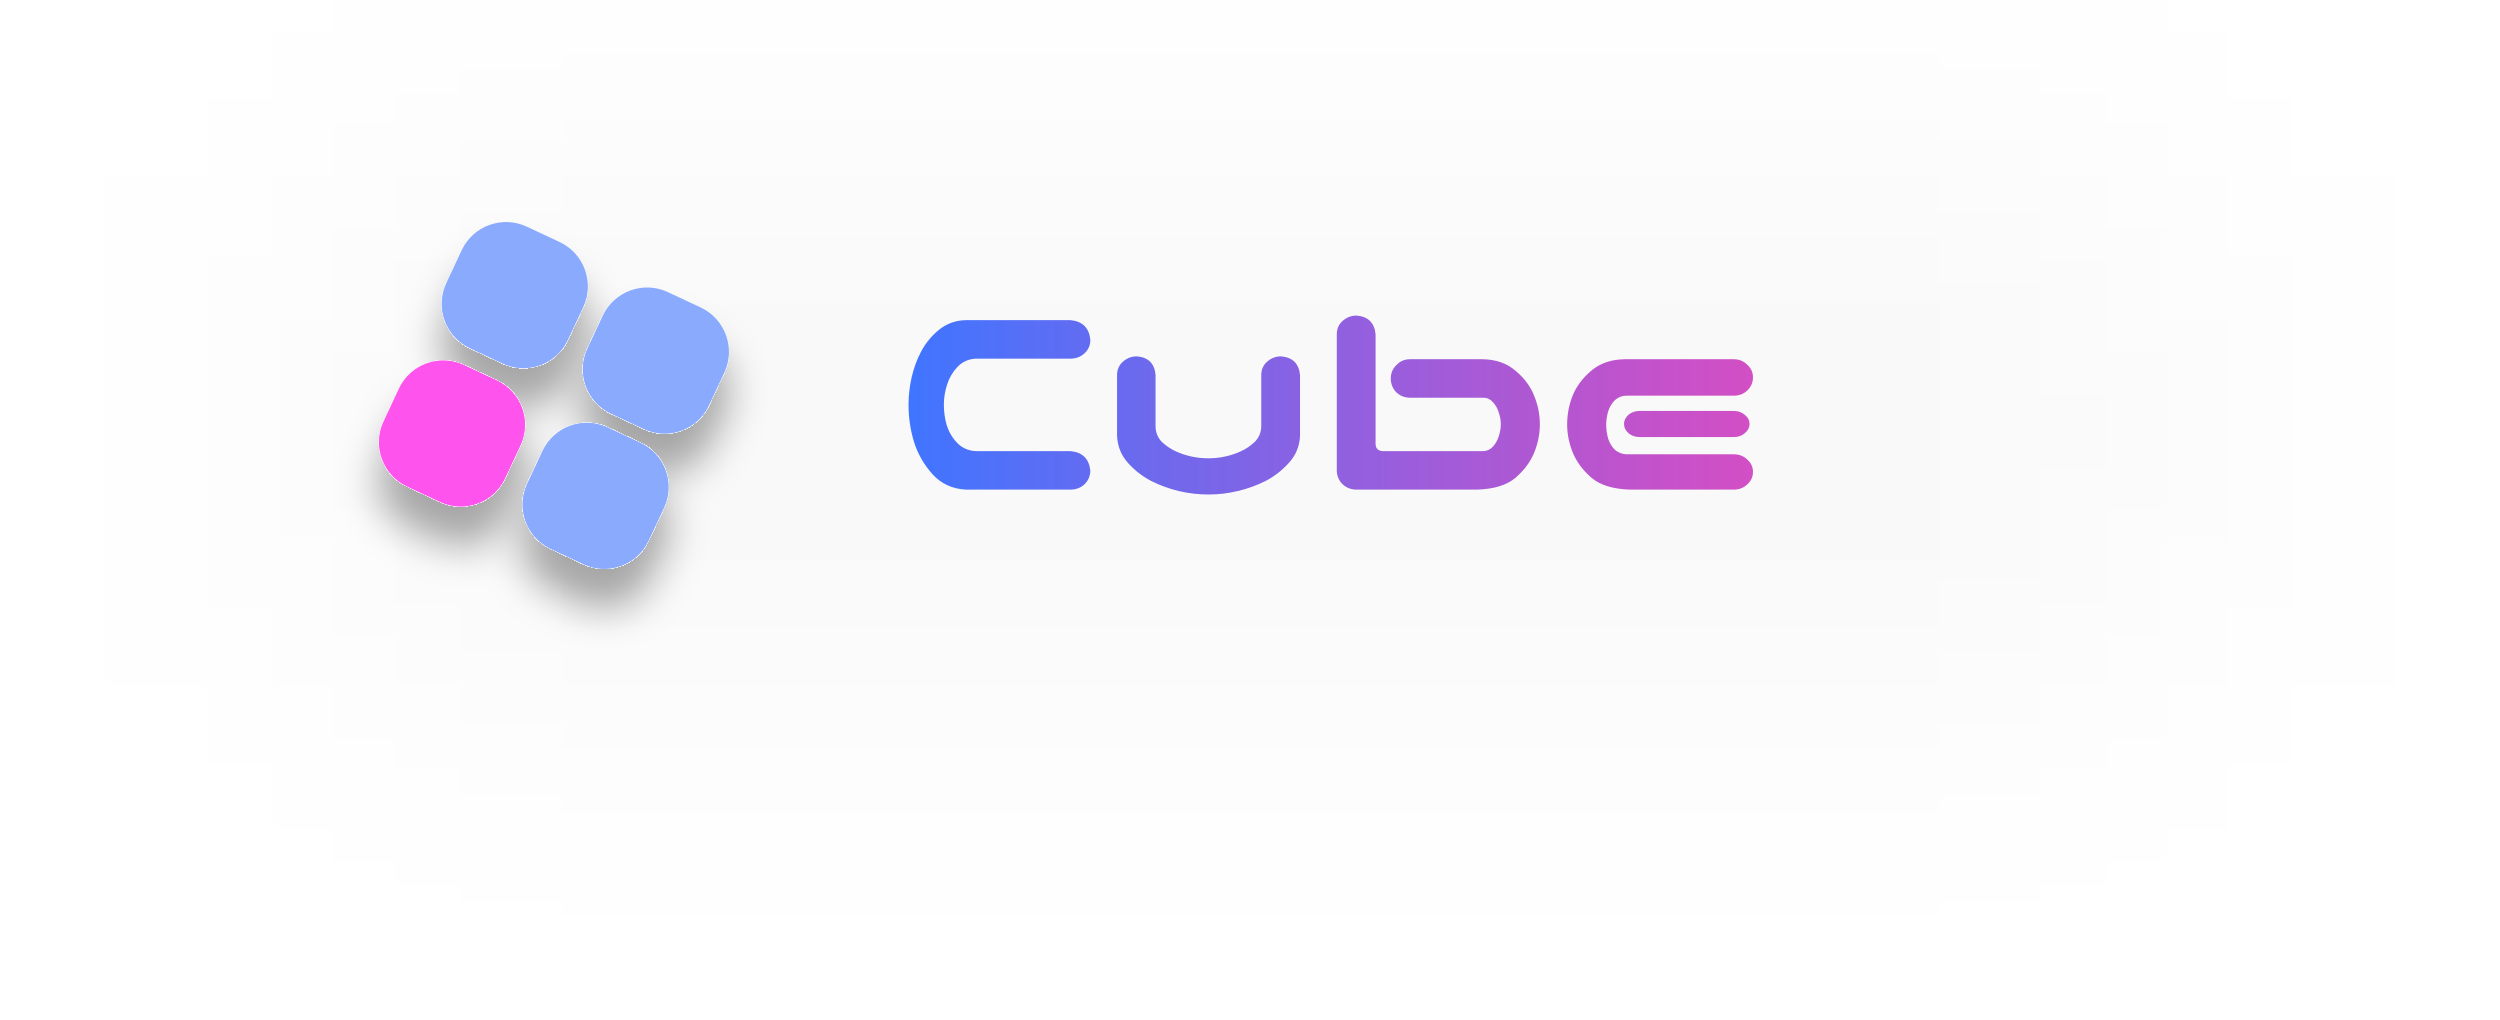
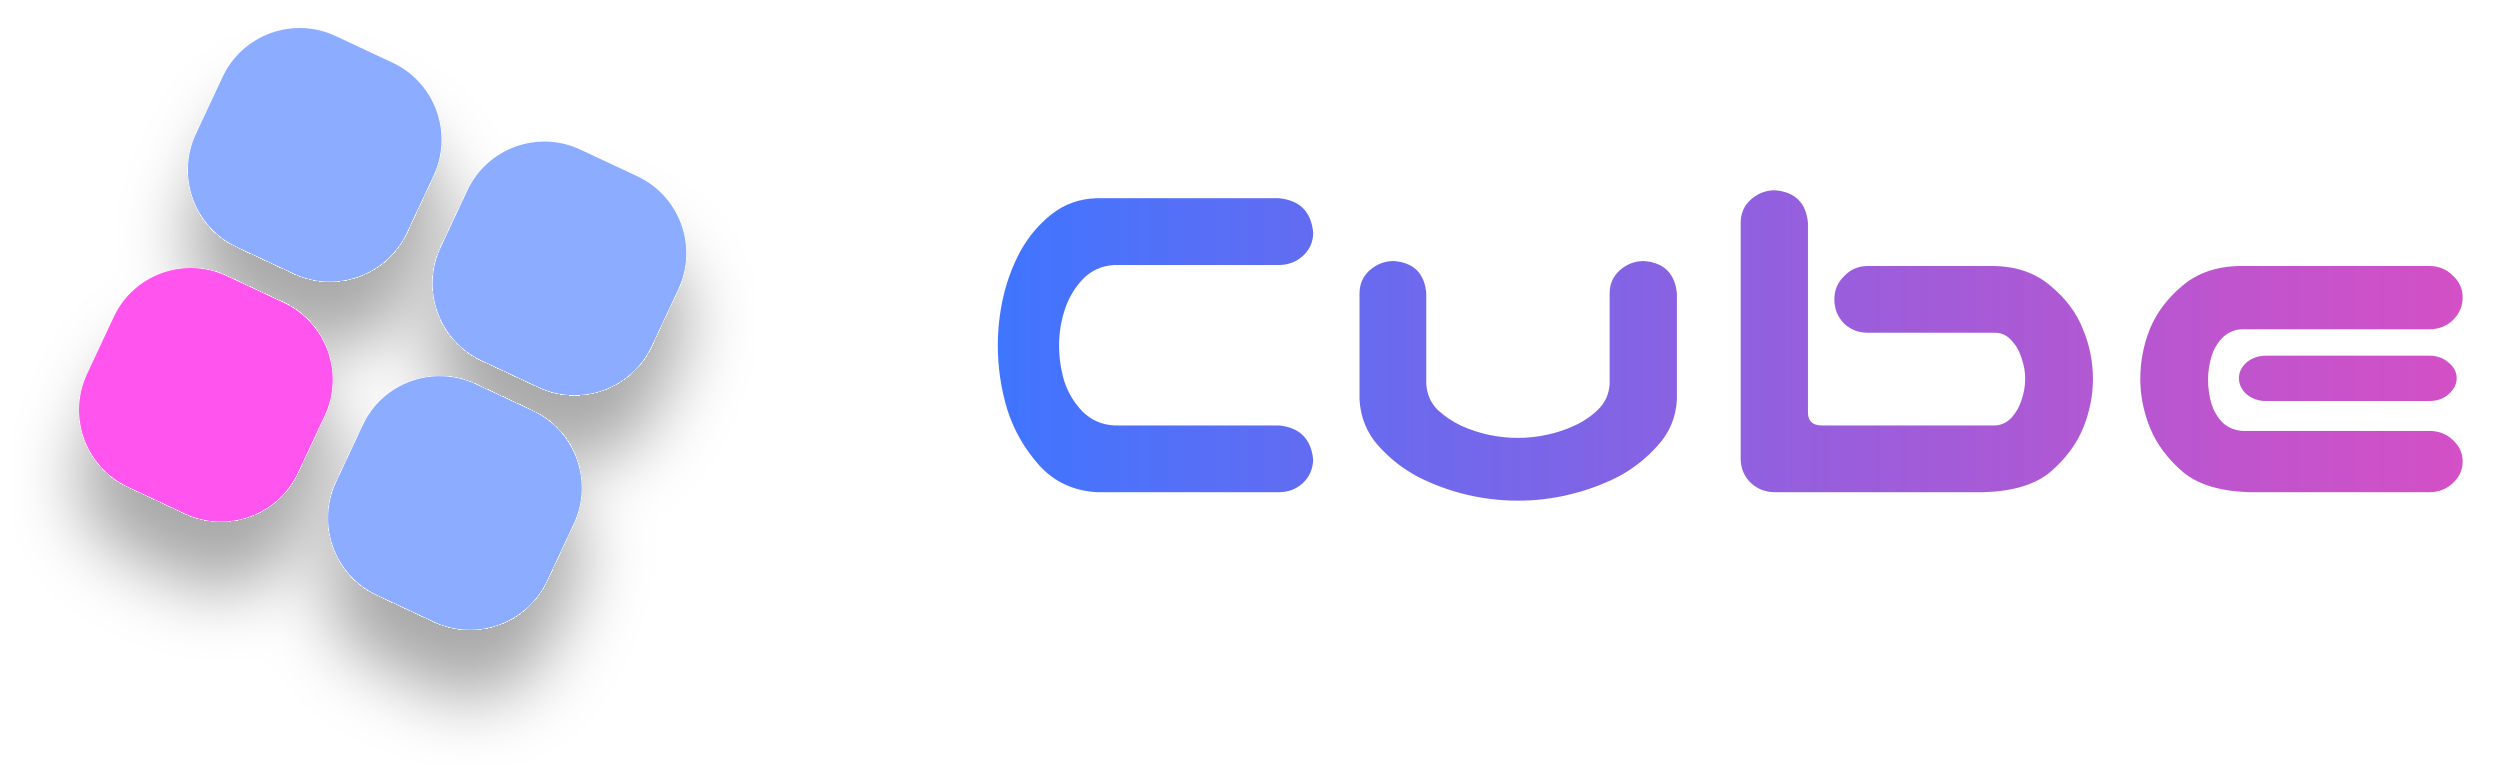
- <svg xmlns="http://www.w3.org/2000/svg" width="255" height="104" viewBox="0 0 255 104" fill="none">
-   <g filter="url(#filter0_f_119_288)">
-     <rect x="34" y="18" width="187" height="52" fill="black" fill-opacity="0.03" />
+ <svg xmlns="http://www.w3.org/2000/svg" width="147" height="46" viewBox="0 0 147 46" fill="none">
+   <g filter="url(#filter0_d_1_8)">
+     <rect x="15.208" width="13.694" height="13.694" rx="5" transform="rotate(25.0911 15.2084 0)" fill="#4075FF" fill-opacity="0.6" />
+     <rect x="29.599" y="6.677" width="13.694" height="13.694" rx="5" transform="rotate(25.0911 29.599 6.67688)" fill="#4075FF" fill-opacity="0.6" />
+     <rect x="23.451" y="20.471" width="13.694" height="13.694" rx="5" transform="rotate(25.0911 23.4515 20.4714)" fill="#4075FF" fill-opacity="0.6" />
+     <rect x="8.808" y="14.111" width="13.694" height="13.694" rx="5" transform="rotate(25.0956 8.80797 14.1113)" fill="#FF0DE7" fill-opacity="0.7" />
  </g>
-   <g filter="url(#filter1_d_119_288)">
-     <rect x="49.208" y="21" width="13.694" height="13.694" rx="5" transform="rotate(25.0911 49.208 21)" fill="#4075FF" fill-opacity="0.6" />
-     <rect x="63.599" y="27.677" width="13.694" height="13.694" rx="5" transform="rotate(25.0911 63.5986 27.6769)" fill="#4075FF" fill-opacity="0.6" />
-     <rect x="57.451" y="41.471" width="13.694" height="13.694" rx="5" transform="rotate(25.0911 57.4512 41.4714)" fill="#4075FF" fill-opacity="0.6" />
-     <rect x="42.808" y="35.111" width="13.694" height="13.694" rx="5" transform="rotate(25.0956 42.8076 35.1113)" fill="#FF0DE7" fill-opacity="0.7" />
-   </g>
-   <path d="M99.526 36.582C98.784 36.621 98.159 36.904 97.651 37.432C97.163 37.959 96.811 38.565 96.597 39.248C96.382 39.912 96.274 40.596 96.274 41.299C96.274 42.002 96.372 42.695 96.567 43.379C96.782 44.062 97.144 44.668 97.651 45.195C98.159 45.703 98.784 45.977 99.526 46.016H109.194C110.425 46.133 111.099 46.807 111.216 48.037C111.196 48.584 110.991 49.043 110.601 49.414C110.21 49.766 109.741 49.941 109.194 49.941H99.849H98.501C97.134 49.863 96.011 49.346 95.132 48.389C94.253 47.412 93.618 46.309 93.228 45.078C92.856 43.848 92.671 42.588 92.671 41.299C92.671 40.342 92.778 39.395 92.993 38.457C93.208 37.52 93.54 36.631 93.989 35.791C94.458 34.932 95.073 34.199 95.835 33.594C96.616 32.988 97.505 32.676 98.501 32.656H99.058H109.194C110.425 32.773 111.099 33.447 111.216 34.678C111.216 35.225 111.011 35.684 110.601 36.055C110.21 36.406 109.741 36.582 109.194 36.582H99.526ZM123.257 50.44C122.241 50.44 121.235 50.322 120.239 50.088C119.263 49.853 118.325 49.512 117.427 49.062C116.528 48.594 115.737 47.978 115.054 47.217C114.37 46.455 113.999 45.547 113.94 44.492V43.262V38.252C113.94 37.705 114.136 37.256 114.526 36.904C114.937 36.533 115.415 36.348 115.962 36.348C117.134 36.445 117.769 37.08 117.866 38.252V39.541V43.584C117.905 44.19 118.13 44.697 118.54 45.107C118.97 45.498 119.438 45.81 119.946 46.045C120.474 46.279 121.011 46.455 121.558 46.572C122.124 46.69 122.69 46.748 123.257 46.748C123.823 46.748 124.38 46.69 124.927 46.572C125.493 46.455 126.03 46.279 126.538 46.045C127.065 45.81 127.534 45.498 127.944 45.107C128.374 44.697 128.608 44.19 128.647 43.584V39.541V38.252C128.647 37.705 128.843 37.256 129.233 36.904C129.644 36.533 130.122 36.348 130.669 36.348C131.841 36.445 132.485 37.08 132.603 38.252V43.262V44.492C132.544 45.547 132.163 46.455 131.46 47.217C130.776 47.978 129.985 48.594 129.087 49.062C128.188 49.512 127.241 49.853 126.245 50.088C125.269 50.322 124.272 50.44 123.257 50.44ZM140.308 34.092V45.254C140.308 45.742 140.562 45.996 141.069 46.016H151.323C151.694 45.996 152.017 45.84 152.29 45.547C152.563 45.234 152.759 44.883 152.876 44.492C153.013 44.082 153.081 43.672 153.081 43.262C153.081 42.871 153.013 42.48 152.876 42.09C152.759 41.68 152.563 41.328 152.29 41.035C152.017 40.723 151.694 40.566 151.323 40.566H143.823C143.276 40.566 142.808 40.381 142.417 40.01C142.046 39.619 141.86 39.15 141.86 38.603C141.86 38.057 142.056 37.598 142.446 37.227C142.817 36.836 143.276 36.641 143.823 36.641H151.206C152.573 36.66 153.696 37.051 154.575 37.812C155.474 38.555 156.108 39.404 156.479 40.361C156.87 41.299 157.065 42.275 157.065 43.291C157.065 44.268 156.87 45.234 156.479 46.191C156.089 47.129 155.454 47.978 154.575 48.74C153.696 49.482 152.397 49.883 150.679 49.941H138.374C137.827 49.941 137.358 49.766 136.968 49.414C136.577 49.043 136.372 48.584 136.353 48.037V34.092C136.353 33.545 136.548 33.096 136.938 32.744C137.349 32.373 137.827 32.188 138.374 32.188C139.546 32.285 140.19 32.92 140.308 34.092ZM166.235 49.941C164.517 49.883 163.218 49.482 162.339 48.74C161.46 47.978 160.825 47.129 160.435 46.191C160.044 45.234 159.849 44.268 159.849 43.291C159.849 42.275 160.034 41.299 160.405 40.361C160.796 39.404 161.431 38.555 162.31 37.812C163.208 37.051 164.341 36.66 165.708 36.641H176.841C177.388 36.641 177.847 36.826 178.218 37.197C178.608 37.549 178.804 37.978 178.804 38.486C178.804 39.014 178.608 39.463 178.218 39.834C177.847 40.185 177.388 40.361 176.841 40.361H165.884C165.454 40.361 165.073 40.508 164.741 40.801C164.429 41.094 164.194 41.475 164.038 41.943C163.901 42.412 163.833 42.871 163.833 43.32C163.833 43.809 163.901 44.287 164.038 44.756C164.194 45.225 164.429 45.605 164.741 45.898C165.073 46.172 165.454 46.318 165.884 46.338H176.841C177.388 46.338 177.847 46.514 178.218 46.865C178.608 47.217 178.804 47.637 178.804 48.125C178.804 48.633 178.608 49.062 178.218 49.414C177.847 49.766 177.388 49.941 176.841 49.941H166.235ZM178.452 43.232C178.452 43.603 178.286 43.926 177.954 44.199C177.661 44.453 177.29 44.58 176.841 44.58H167.261C166.812 44.58 166.431 44.453 166.118 44.199C165.806 43.926 165.649 43.603 165.649 43.232C165.649 42.881 165.806 42.568 166.118 42.295C166.431 42.041 166.812 41.914 167.261 41.914H176.841C177.29 41.914 177.671 42.051 177.983 42.324C178.296 42.578 178.452 42.881 178.452 43.232Z" fill="url(#paint0_linear_119_288)" />
+   <path d="M65.526 15.582C64.784 15.621 64.159 15.904 63.651 16.432C63.163 16.959 62.812 17.564 62.597 18.248C62.382 18.912 62.274 19.596 62.274 20.299C62.274 21.002 62.372 21.695 62.567 22.379C62.782 23.062 63.144 23.668 63.651 24.195C64.159 24.703 64.784 24.977 65.526 25.016H75.194C76.425 25.133 77.099 25.807 77.216 27.037C77.196 27.584 76.991 28.043 76.601 28.414C76.21 28.766 75.741 28.941 75.194 28.941H65.849H64.501C63.134 28.863 62.011 28.346 61.132 27.389C60.253 26.412 59.618 25.309 59.227 24.078C58.856 22.848 58.671 21.588 58.671 20.299C58.671 19.342 58.778 18.395 58.993 17.457C59.208 16.52 59.54 15.631 59.989 14.791C60.458 13.932 61.073 13.199 61.835 12.594C62.616 11.988 63.505 11.676 64.501 11.656H65.058H75.194C76.425 11.773 77.099 12.447 77.216 13.678C77.216 14.225 77.011 14.684 76.601 15.055C76.21 15.406 75.741 15.582 75.194 15.582H65.526ZM89.257 29.439C88.241 29.439 87.235 29.322 86.239 29.088C85.263 28.854 84.325 28.512 83.427 28.062C82.528 27.594 81.737 26.979 81.054 26.217C80.37 25.455 79.999 24.547 79.94 23.492V22.262V17.252C79.94 16.705 80.136 16.256 80.526 15.904C80.936 15.533 81.415 15.348 81.962 15.348C83.134 15.445 83.769 16.08 83.866 17.252V18.541V22.584C83.905 23.189 84.13 23.697 84.54 24.107C84.97 24.498 85.439 24.811 85.946 25.045C86.474 25.279 87.011 25.455 87.558 25.572C88.124 25.689 88.69 25.748 89.257 25.748C89.823 25.748 90.38 25.689 90.927 25.572C91.493 25.455 92.03 25.279 92.538 25.045C93.065 24.811 93.534 24.498 93.944 24.107C94.374 23.697 94.608 23.189 94.647 22.584V18.541V17.252C94.647 16.705 94.843 16.256 95.233 15.904C95.644 15.533 96.122 15.348 96.669 15.348C97.841 15.445 98.485 16.08 98.603 17.252V22.262V23.492C98.544 24.547 98.163 25.455 97.46 26.217C96.776 26.979 95.985 27.594 95.087 28.062C94.189 28.512 93.241 28.854 92.245 29.088C91.269 29.322 90.272 29.439 89.257 29.439ZM106.308 13.092V24.254C106.308 24.742 106.562 24.996 107.069 25.016H117.323C117.694 24.996 118.017 24.84 118.29 24.547C118.563 24.234 118.759 23.883 118.876 23.492C119.013 23.082 119.081 22.672 119.081 22.262C119.081 21.871 119.013 21.48 118.876 21.09C118.759 20.68 118.563 20.328 118.29 20.035C118.017 19.723 117.694 19.566 117.323 19.566H109.823C109.276 19.566 108.808 19.381 108.417 19.01C108.046 18.619 107.86 18.15 107.86 17.604C107.86 17.057 108.056 16.598 108.446 16.227C108.817 15.836 109.276 15.641 109.823 15.641H117.206C118.573 15.66 119.696 16.051 120.575 16.812C121.474 17.555 122.108 18.404 122.479 19.361C122.87 20.299 123.065 21.275 123.065 22.291C123.065 23.268 122.87 24.234 122.479 25.191C122.089 26.129 121.454 26.979 120.575 27.74C119.696 28.482 118.397 28.883 116.679 28.941H104.374C103.827 28.941 103.358 28.766 102.968 28.414C102.577 28.043 102.372 27.584 102.353 27.037V13.092C102.353 12.545 102.548 12.096 102.938 11.744C103.349 11.373 103.827 11.188 104.374 11.188C105.546 11.285 106.19 11.92 106.308 13.092ZM132.235 28.941C130.517 28.883 129.218 28.482 128.339 27.74C127.46 26.979 126.825 26.129 126.435 25.191C126.044 24.234 125.849 23.268 125.849 22.291C125.849 21.275 126.034 20.299 126.405 19.361C126.796 18.404 127.431 17.555 128.31 16.812C129.208 16.051 130.341 15.66 131.708 15.641H142.841C143.388 15.641 143.847 15.826 144.218 16.197C144.608 16.549 144.804 16.979 144.804 17.486C144.804 18.014 144.608 18.463 144.218 18.834C143.847 19.186 143.388 19.361 142.841 19.361H131.884C131.454 19.361 131.073 19.508 130.741 19.801C130.429 20.094 130.194 20.475 130.038 20.943C129.901 21.412 129.833 21.871 129.833 22.32C129.833 22.809 129.901 23.287 130.038 23.756C130.194 24.225 130.429 24.605 130.741 24.898C131.073 25.172 131.454 25.318 131.884 25.338H142.841C143.388 25.338 143.847 25.514 144.218 25.865C144.608 26.217 144.804 26.637 144.804 27.125C144.804 27.633 144.608 28.062 144.218 28.414C143.847 28.766 143.388 28.941 142.841 28.941H132.235ZM144.452 22.232C144.452 22.604 144.286 22.926 143.954 23.199C143.661 23.453 143.29 23.58 142.841 23.58H133.261C132.812 23.58 132.431 23.453 132.118 23.199C131.806 22.926 131.649 22.604 131.649 22.232C131.649 21.881 131.806 21.568 132.118 21.295C132.431 21.041 132.812 20.914 133.261 20.914H142.841C143.29 20.914 143.671 21.051 143.983 21.324C144.296 21.578 144.452 21.881 144.452 22.232Z" fill="url(#paint0_linear_1_8)" />
  <defs>
-     <filter id="filter0_f_119_288" x="0" y="-16" width="255" height="120" filterUnits="userSpaceOnUse" color-interpolation-filters="sRGB">
-       <feFlood flood-opacity="0" result="BackgroundImageFix" />
-       <feBlend mode="normal" in="SourceGraphic" in2="BackgroundImageFix" result="shape" />
-       <feGaussianBlur stdDeviation="17" result="effect1_foregroundBlur_119_288" />
-     </filter>
-     <filter id="filter1_d_119_288" x="34.648" y="22.647" width="43.705" height="43.385" filterUnits="userSpaceOnUse" color-interpolation-filters="sRGB">
+     <filter id="filter0_d_1_8" x="0.647" y="1.647" width="43.706" height="43.385" filterUnits="userSpaceOnUse" color-interpolation-filters="sRGB">
      <feFlood flood-opacity="0" result="BackgroundImageFix" />
      <feColorMatrix in="SourceAlpha" type="matrix" values="0 0 0 0 0 0 0 0 0 0 0 0 0 0 0 0 0 0 127 0" result="hardAlpha" />
      <feOffset dy="4" />
      <feGaussianBlur stdDeviation="2" />
      <feComposite in2="hardAlpha" operator="out" />
      <feColorMatrix type="matrix" values="0 0 0 0 0 0 0 0 0 0 0 0 0 0 0 0 0 0 0.34 0" />
-       <feBlend mode="normal" in2="BackgroundImageFix" result="effect1_dropShadow_119_288" />
-       <feBlend mode="normal" in="SourceGraphic" in2="effect1_dropShadow_119_288" result="shape" />
+       <feBlend mode="normal" in2="BackgroundImageFix" result="effect1_dropShadow_1_8" />
+       <feBlend mode="normal" in="SourceGraphic" in2="effect1_dropShadow_1_8" result="shape" />
    </filter>
-     <linearGradient id="paint0_linear_119_288" x1="92.876" y1="42" x2="178.376" y2="42" gradientUnits="userSpaceOnUse">
+     <linearGradient id="paint0_linear_1_8" x1="58.876" y1="21" x2="144.376" y2="21" gradientUnits="userSpaceOnUse">
      <stop stop-color="#4075FF" />
      <stop offset="1" stop-color="#CD38BE" stop-opacity="0.88" />
    </linearGradient>
  </defs>
</svg>
